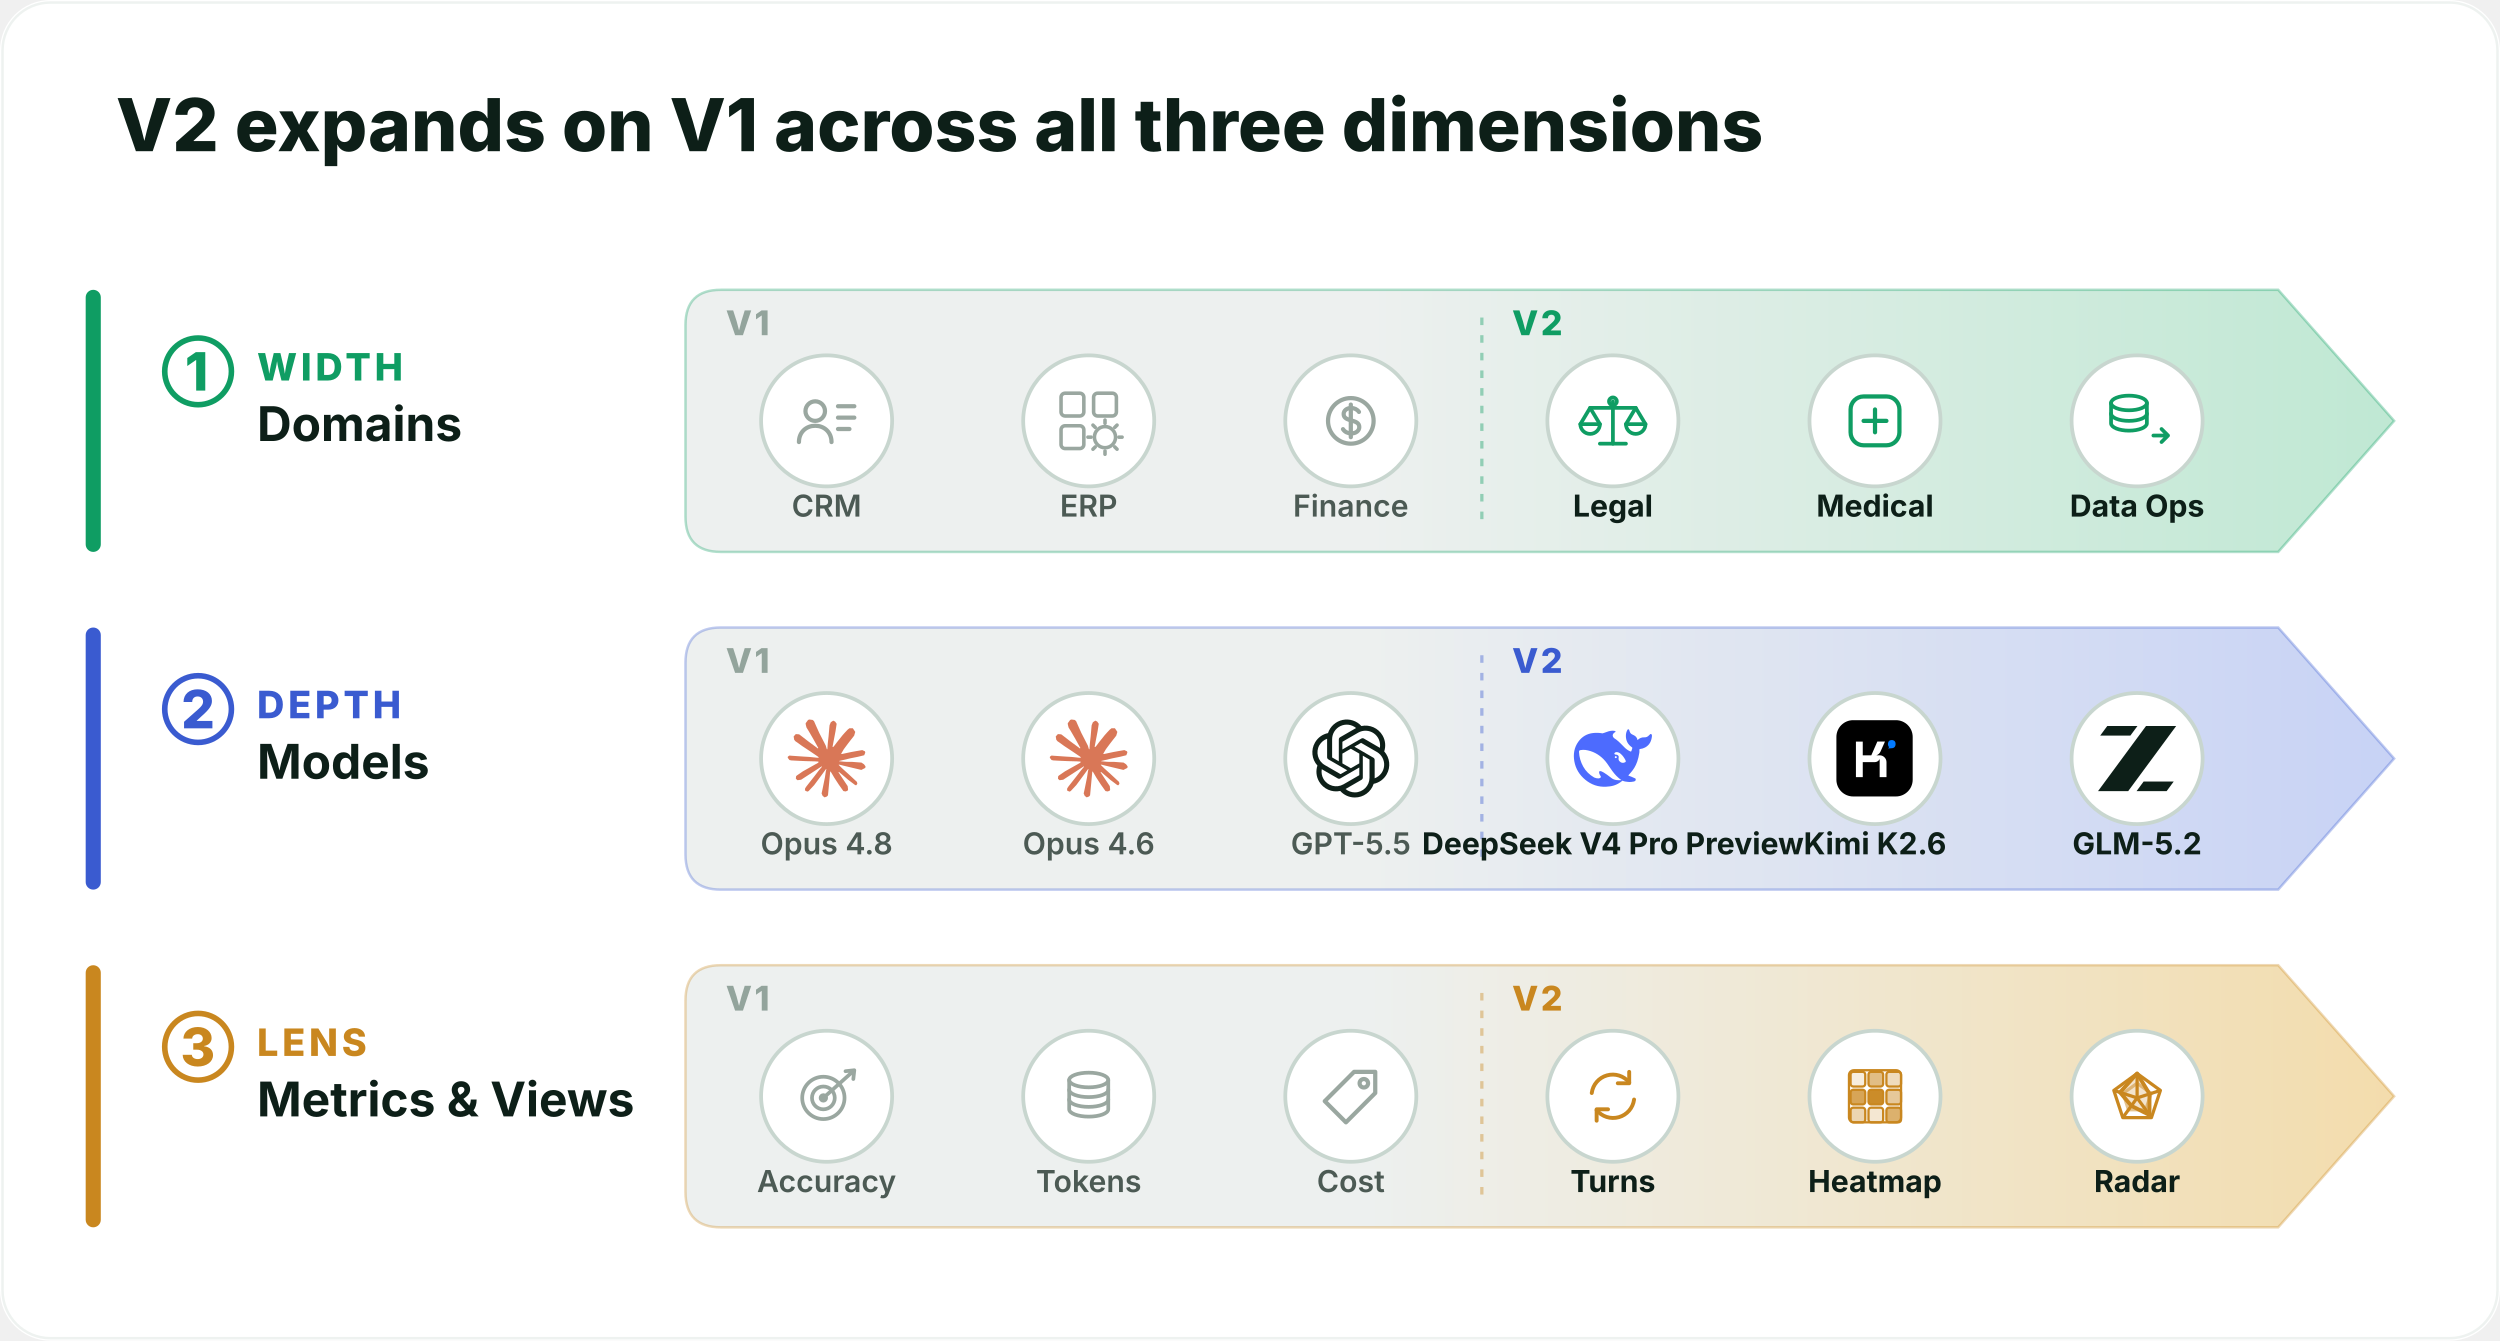
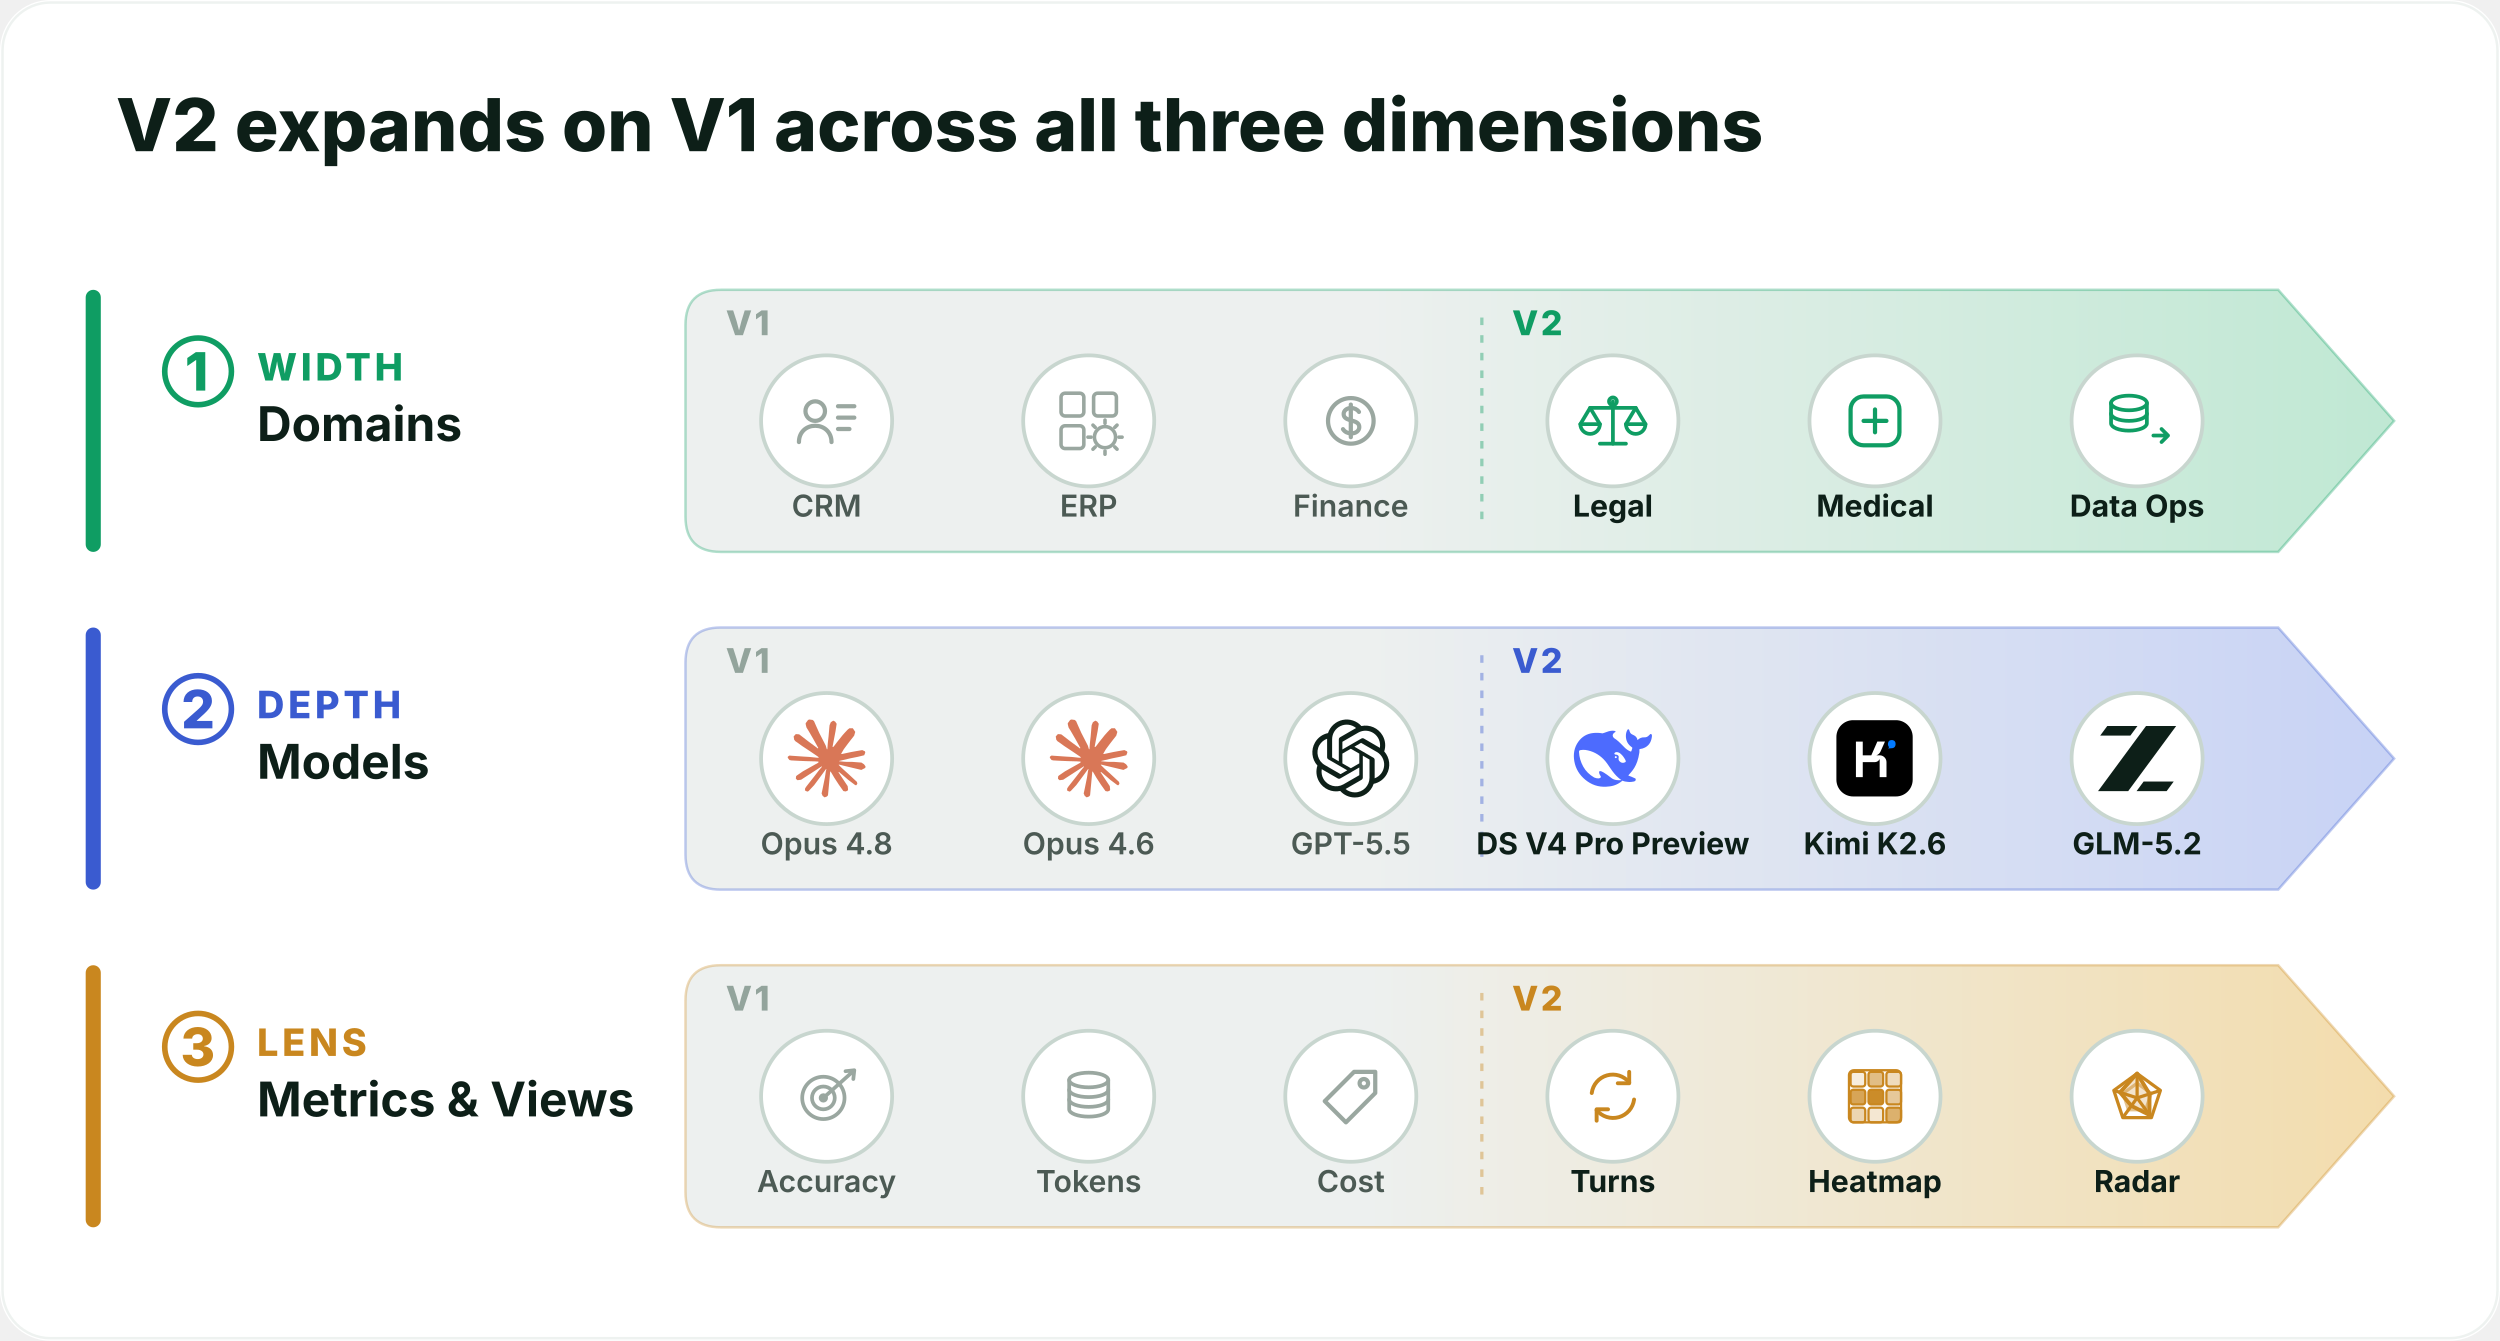
<svg xmlns="http://www.w3.org/2000/svg" width="992" height="532" viewBox="0 0 992 532" font-family="Inter,Segoe UI,Arial,sans-serif">
  <rect width="992" height="532" rx="20" fill="#ffffff" />
  <rect x="1" y="1" width="990" height="530" rx="19" fill="none" stroke="#eef2f0" />
  <text x="46" y="60" font-family="Inter,Segoe UI,Arial,sans-serif" font-size="29" font-weight="800" fill="#0d1f18" text-anchor="start">V2 expands on V1 across all three dimensions</text>
  <defs>
    <linearGradient id="grad_domain" x1="0" y1="0" x2="1" y2="0">
      <stop offset="0%" stop-color="#edf0ef" />
      <stop offset="40%" stop-color="#edf0ef" />
      <stop offset="100%" stop-color="#bfe8d3" />
    </linearGradient>
  </defs>
  <path d="M286.0,115.0 L904.0,115.0 L950.0,167.0 L904.0,219.0 L286.0,219.0 Q272.0,219.0 272.0,205.0 L272.0,129.0 Q272.0,115.0 286.0,115.0 Z" fill="url(#grad_domain)" stroke="#0f9d63" stroke-opacity="0.32" />
  <rect x="34" y="115" width="6" height="104" rx="3" fill="#0f9d63" />
  <text x="64" y="155.0" font-family="Inter,Segoe UI,Arial,sans-serif" font-size="21" font-weight="800" fill="#0f9d63" text-anchor="start">①</text>
  <text x="102" y="151.0" font-family="Inter,Segoe UI,Arial,sans-serif" font-size="15" font-weight="800" fill="#0f9d63" text-anchor="start" letter-spacing="1.5">WIDTH</text>
  <text x="102" y="175.0" font-family="Inter,Segoe UI,Arial,sans-serif" font-size="19" font-weight="700" fill="#0d1f18" text-anchor="start">Domains</text>
  <line x1="588.0" y1="126.0" x2="588.0" y2="208.0" stroke="#0f9d63" stroke-opacity="0.4" stroke-width="1.3" stroke-dasharray="3 4" />
  <text x="288" y="133" font-family="Inter,Segoe UI,Arial,sans-serif" font-size="13.5" font-weight="800" fill="#93a49c" text-anchor="start" letter-spacing="1">V1</text>
  <text x="600.0" y="133" font-family="Inter,Segoe UI,Arial,sans-serif" font-size="13.5" font-weight="800" fill="#0f9d63" text-anchor="start" letter-spacing="1">V2</text>
  <circle cx="328" cy="167.0" r="26" fill="#ffffff" stroke="#c8d6cf" stroke-width="1.5" />
  <g transform="translate(312.5 151.5) scale(0.646)">
    <g fill="none" stroke="#9aa7a0" stroke-width="2.6" stroke-linecap="round" stroke-linejoin="round">
      <circle cx="17" cy="18" r="6" />
      <path d="M7 37c0-6.1 4.5-10 10-10s10 3.9 10 10" />
      <path d="M31 15h10M31 22h10M31 29h7" />
    </g>
  </g>
  <text x="328" y="205.0" font-family="Inter,Segoe UI,Arial,sans-serif" font-size="12" font-weight="600" fill="#4c5a54" text-anchor="middle">CRM</text>
  <circle cx="432" cy="167.0" r="26" fill="#ffffff" stroke="#c8d6cf" stroke-width="1.5" />
  <g transform="translate(416.5 151.5) scale(0.646)">
    <g fill="none" stroke="#9aa7a0" stroke-width="2.2" stroke-linecap="round" stroke-linejoin="round">
      <rect x="7" y="7" width="14" height="14" rx="2.5" />
      <rect x="27" y="7" width="14" height="14" rx="2.5" />
      <rect x="7" y="27" width="14" height="14" rx="2.5" />
      <circle cx="34" cy="34" r="6.5" />
      <path d="M34 25.5v-2M34 44.5v-2M42.5 34h2M23.5 34h2M40 40l1.4 1.4M26.6 26.6 28 28M40 28l1.4-1.4M26.6 41.4 28 40" />
    </g>
  </g>
  <text x="432" y="205.0" font-family="Inter,Segoe UI,Arial,sans-serif" font-size="12" font-weight="600" fill="#4c5a54" text-anchor="middle">ERP</text>
  <circle cx="536" cy="167.0" r="26" fill="#ffffff" stroke="#c8d6cf" stroke-width="1.5" />
  <g transform="translate(520.5 151.5) scale(0.646)">
    <g fill="none" stroke="#9aa7a0" stroke-width="2.6" stroke-linecap="round" stroke-linejoin="round">
      <circle cx="24" cy="24" r="14" />
      <path d="M24 14v20" />
      <path d="M29 18.5c-1.1-1.6-2.9-2.4-4.8-2.4-2.6 0-4.6 1.5-4.6 3.7 0 5.2 9.6 2.7 9.6 8 0 2.3-2.1 3.9-4.9 3.9-2.1 0-4-.9-5.1-2.6" />
    </g>
  </g>
  <text x="536" y="205.0" font-family="Inter,Segoe UI,Arial,sans-serif" font-size="12" font-weight="600" fill="#4c5a54" text-anchor="middle">Finance</text>
  <circle cx="640" cy="167.0" r="26" fill="#ffffff" stroke="#c8d6cf" stroke-width="1.5" />
  <g transform="translate(624.5 151.5) scale(0.646)">
    <g fill="none" stroke="#0f9d63" stroke-width="2.3" stroke-linecap="round" stroke-linejoin="round">
      <path d="M24 12v26" />
      <path d="M16 38h16" />
      <path d="M10 16h28" />
      <circle cx="24" cy="12" r="2.4" />
      <path d="M10 16 4 26M10 16l6 10" />
      <path d="M4 26a6 6 0 0 0 12 0z" />
      <path d="M38 16 32 26M38 16l6 10" />
      <path d="M32 26a6 6 0 0 0 12 0z" />
    </g>
  </g>
  <text x="640" y="205.0" font-family="Inter,Segoe UI,Arial,sans-serif" font-size="12" font-weight="700" fill="#0d1f18" text-anchor="middle">Legal</text>
  <circle cx="744" cy="167.0" r="26" fill="#ffffff" stroke="#c8d6cf" stroke-width="1.5" />
  <g transform="translate(728.5 151.5) scale(0.646)">
    <g fill="none" stroke="#0f9d63" stroke-width="2.6" stroke-linecap="round" stroke-linejoin="round">
      <rect x="9" y="9" width="30" height="30" rx="8" />
      <path d="M24 17v14M17 24h14" />
    </g>
  </g>
  <text x="744" y="205.0" font-family="Inter,Segoe UI,Arial,sans-serif" font-size="12" font-weight="700" fill="#0d1f18" text-anchor="middle">Medical</text>
  <circle cx="848" cy="167.0" r="26" fill="#ffffff" stroke="#c8d6cf" stroke-width="1.5" />
  <g transform="translate(832.5 151.5) scale(0.646)">
    <g fill="none" stroke="#0f9d63" stroke-width="2.3" stroke-linecap="round" stroke-linejoin="round">
      <ellipse cx="19" cy="13" rx="11" ry="4.5" />
      <path d="M8 13v12.5c0 2.5 4.9 4.5 11 4.5s11-2 11-4.5V13" />
      <path d="M8 19.5c0 2.5 4.9 4.5 11 4.5s11-2 11-4.5" />
      <path d="M34 33h9M39 29l4 4-4 4" />
    </g>
  </g>
  <text x="848" y="205.0" font-family="Inter,Segoe UI,Arial,sans-serif" font-size="12" font-weight="700" fill="#0d1f18" text-anchor="middle">Data Ops</text>
  <defs>
    <linearGradient id="grad_model" x1="0" y1="0" x2="1" y2="0">
      <stop offset="0%" stop-color="#edf0ef" />
      <stop offset="40%" stop-color="#edf0ef" />
      <stop offset="100%" stop-color="#c7d2f5" />
    </linearGradient>
  </defs>
  <path d="M286.0,249.0 L904.0,249.0 L950.0,301.0 L904.0,353.0 L286.0,353.0 Q272.0,353.0 272.0,339.0 L272.0,263.0 Q272.0,249.0 286.0,249.0 Z" fill="url(#grad_model)" stroke="#3a5bd0" stroke-opacity="0.32" />
  <rect x="34" y="249" width="6" height="104" rx="3" fill="#3a5bd0" />
  <text x="64" y="289.0" font-family="Inter,Segoe UI,Arial,sans-serif" font-size="21" font-weight="800" fill="#3a5bd0" text-anchor="start">②</text>
  <text x="102" y="285.0" font-family="Inter,Segoe UI,Arial,sans-serif" font-size="15" font-weight="800" fill="#3a5bd0" text-anchor="start" letter-spacing="1.5">DEPTH</text>
  <text x="102" y="309.0" font-family="Inter,Segoe UI,Arial,sans-serif" font-size="19" font-weight="700" fill="#0d1f18" text-anchor="start">Models</text>
  <line x1="588.0" y1="260.0" x2="588.0" y2="342.0" stroke="#3a5bd0" stroke-opacity="0.4" stroke-width="1.3" stroke-dasharray="3 4" />
  <text x="288" y="267" font-family="Inter,Segoe UI,Arial,sans-serif" font-size="13.5" font-weight="800" fill="#93a49c" text-anchor="start" letter-spacing="1">V1</text>
  <text x="600.0" y="267" font-family="Inter,Segoe UI,Arial,sans-serif" font-size="13.5" font-weight="800" fill="#3a5bd0" text-anchor="start" letter-spacing="1">V2</text>
  <circle cx="328" cy="301.0" r="26" fill="#ffffff" stroke="#c8d6cf" stroke-width="1.5" />
  <svg x="312.5" y="285.5" width="31.0" height="31.0" viewBox="0 0 256 257" preserveAspectRatio="xMidYMid meet" overflow="visible">
    <path fill="#D97757" d="m50.228 170.321 50.357-28.257.843-2.463-.843-1.361h-2.462l-8.426-.518-28.775-.778-24.952-1.037-24.175-1.296-6.092-1.297L0 125.796l.583-3.759 5.12-3.434 7.324.648 16.202 1.101 24.304 1.685 17.629 1.037 26.118 2.722h4.148l.583-1.685-1.426-1.037-1.101-1.037-25.147-17.045-27.22-18.017-14.258-10.37-7.713-5.25-3.888-4.925-1.685-10.758 7-7.713 9.397.649 2.398.648 9.527 7.323 20.35 15.75L94.817 91.9l3.889 3.24 1.555-1.102.195-.777-1.75-2.917-14.453-26.118-15.425-26.572-6.87-11.018-1.814-6.61c-.648-2.723-1.102-4.991-1.102-7.778l7.972-10.823L71.42 0 82.05 1.426l4.472 3.888 6.61 15.101 10.694 23.786 16.591 32.34 4.861 9.592 2.592 8.879.973 2.722h1.685v-1.556l1.36-18.211 2.528-22.36 2.463-28.776.843-8.1 4.018-9.722 7.971-5.25 6.222 2.981 5.12 7.324-.713 4.73-3.046 19.768-5.962 30.98-3.889 20.739h2.268l2.593-2.593 10.499-13.934 17.628-22.036 7.778-8.749 9.073-9.657 5.833-4.601h11.018l8.1 12.055-3.628 12.443-11.342 14.388-9.398 12.184-13.48 18.147-8.426 14.518.778 1.166 2.01-.194 30.46-6.481 16.462-2.982 19.637-3.37 8.88 4.148.971 4.213-3.5 8.62-20.998 5.184-24.628 4.926-36.682 8.685-.454.324.519.648 16.526 1.555 7.065.389h17.304l32.21 2.398 8.426 5.574 5.055 6.805-.843 5.184-12.962 6.611-17.498-4.148-40.83-9.721-14-3.5h-1.944v1.167l11.666 11.406 21.387 19.314 26.767 24.887 1.36 6.157-3.434 4.86-3.63-.518-23.526-17.693-9.073-7.972-20.545-17.304h-1.36v1.814l4.73 6.935 25.017 37.59 1.296 11.536-1.814 3.76-6.481 2.268-7.13-1.297-14.647-20.544-15.1-23.138-12.185-20.739-1.49.843-7.194 77.448-3.37 3.953-7.778 2.981-6.48-4.925-3.436-7.972 3.435-15.749 4.148-20.544 3.37-16.333 3.046-20.285 1.815-6.74-.13-.454-1.49.194-15.295 20.999-23.267 31.433-18.406 19.702-4.407 1.75-7.648-3.954.713-7.064 4.277-6.286 25.47-32.405 15.36-20.092 9.917-11.6-.065-1.686h-.583L44.07 198.125l-12.055 1.555-5.185-4.86.648-7.972 2.463-2.593 20.35-13.999-.064.065Z" />
  </svg>
  <text x="328" y="339.0" font-family="Inter,Segoe UI,Arial,sans-serif" font-size="12" font-weight="600" fill="#4c5a54" text-anchor="middle">Opus 4.8</text>
  <circle cx="432" cy="301.0" r="26" fill="#ffffff" stroke="#c8d6cf" stroke-width="1.5" />
  <svg x="416.5" y="285.5" width="31.0" height="31.0" viewBox="0 0 256 257" preserveAspectRatio="xMidYMid meet" overflow="visible">
    <path fill="#D97757" d="m50.228 170.321 50.357-28.257.843-2.463-.843-1.361h-2.462l-8.426-.518-28.775-.778-24.952-1.037-24.175-1.296-6.092-1.297L0 125.796l.583-3.759 5.12-3.434 7.324.648 16.202 1.101 24.304 1.685 17.629 1.037 26.118 2.722h4.148l.583-1.685-1.426-1.037-1.101-1.037-25.147-17.045-27.22-18.017-14.258-10.37-7.713-5.25-3.888-4.925-1.685-10.758 7-7.713 9.397.649 2.398.648 9.527 7.323 20.35 15.75L94.817 91.9l3.889 3.24 1.555-1.102.195-.777-1.75-2.917-14.453-26.118-15.425-26.572-6.87-11.018-1.814-6.61c-.648-2.723-1.102-4.991-1.102-7.778l7.972-10.823L71.42 0 82.05 1.426l4.472 3.888 6.61 15.101 10.694 23.786 16.591 32.34 4.861 9.592 2.592 8.879.973 2.722h1.685v-1.556l1.36-18.211 2.528-22.36 2.463-28.776.843-8.1 4.018-9.722 7.971-5.25 6.222 2.981 5.12 7.324-.713 4.73-3.046 19.768-5.962 30.98-3.889 20.739h2.268l2.593-2.593 10.499-13.934 17.628-22.036 7.778-8.749 9.073-9.657 5.833-4.601h11.018l8.1 12.055-3.628 12.443-11.342 14.388-9.398 12.184-13.48 18.147-8.426 14.518.778 1.166 2.01-.194 30.46-6.481 16.462-2.982 19.637-3.37 8.88 4.148.971 4.213-3.5 8.62-20.998 5.184-24.628 4.926-36.682 8.685-.454.324.519.648 16.526 1.555 7.065.389h17.304l32.21 2.398 8.426 5.574 5.055 6.805-.843 5.184-12.962 6.611-17.498-4.148-40.83-9.721-14-3.5h-1.944v1.167l11.666 11.406 21.387 19.314 26.767 24.887 1.36 6.157-3.434 4.86-3.63-.518-23.526-17.693-9.073-7.972-20.545-17.304h-1.36v1.814l4.73 6.935 25.017 37.59 1.296 11.536-1.814 3.76-6.481 2.268-7.13-1.297-14.647-20.544-15.1-23.138-12.185-20.739-1.49.843-7.194 77.448-3.37 3.953-7.778 2.981-6.48-4.925-3.436-7.972 3.435-15.749 4.148-20.544 3.37-16.333 3.046-20.285 1.815-6.74-.13-.454-1.49.194-15.295 20.999-23.267 31.433-18.406 19.702-4.407 1.75-7.648-3.954.713-7.064 4.277-6.286 25.47-32.405 15.36-20.092 9.917-11.6-.065-1.686h-.583L44.07 198.125l-12.055 1.555-5.185-4.86.648-7.972 2.463-2.593 20.35-13.999-.064.065Z" />
  </svg>
  <text x="432" y="339.0" font-family="Inter,Segoe UI,Arial,sans-serif" font-size="12" font-weight="600" fill="#4c5a54" text-anchor="middle">Opus 4.6</text>
  <circle cx="536" cy="301.0" r="26" fill="#ffffff" stroke="#c8d6cf" stroke-width="1.5" />
  <svg x="520.5" y="285.5" width="31.0" height="31.0" viewBox="0 0 256 260" preserveAspectRatio="xMidYMid meet" overflow="visible">
    <g fill="#0d1f18">
      <path d="M239.184 106.203a64.716 64.716 0 0 0-5.576-53.103C219.452 28.459 191 15.784 163.213 21.74A65.586 65.586 0 0 0 52.096 45.22a64.716 64.716 0 0 0-43.23 31.36c-14.31 24.602-11.061 55.634 8.033 76.74a64.665 64.665 0 0 0 5.525 53.102c14.174 24.65 42.644 37.324 70.446 31.36a64.72 64.72 0 0 0 48.754 21.744c28.481.025 53.714-18.361 62.414-45.481a64.767 64.767 0 0 0 43.229-31.36c14.137-24.558 10.875-55.423-8.083-76.483Zm-97.56 136.338a48.397 48.397 0 0 1-31.105-11.255l1.535-.87 51.67-29.825a8.595 8.595 0 0 0 4.247-7.367v-72.85l21.845 12.636c.218.111.37.32.409.563v60.367c-.056 26.818-21.783 48.545-48.601 48.601Zm-104.466-44.61a48.345 48.345 0 0 1-5.781-32.589l1.534.921 51.722 29.826a8.339 8.339 0 0 0 8.441 0l63.181-36.425v25.221a.87.87 0 0 1-.358.665l-52.335 30.184c-23.257 13.398-52.97 5.431-66.404-17.803ZM23.549 85.38a48.499 48.499 0 0 1 25.58-21.333v61.39a8.288 8.288 0 0 0 4.195 7.316l62.874 36.272-21.845 12.636a.819.819 0 0 1-.767 0L41.353 151.53c-23.211-13.454-31.171-43.144-17.804-66.405v.256Zm179.466 41.695-63.08-36.63L161.73 77.86a.819.819 0 0 1 .768 0l52.233 30.184a48.6 48.6 0 0 1-7.316 87.635v-61.391a8.544 8.544 0 0 0-4.4-7.213Zm21.742-32.69-1.535-.922-51.619-30.081a8.39 8.39 0 0 0-8.492 0L99.98 99.808V74.587a.716.716 0 0 1 .307-.665l52.233-30.133a48.652 48.652 0 0 1 72.236 50.391v.205ZM88.061 139.097l-21.845-12.585a.87.87 0 0 1-.41-.614V65.685a48.652 48.652 0 0 1 79.757-37.346l-1.535.87-51.67 29.825a8.595 8.595 0 0 0-4.246 7.367l-.051 72.697Zm11.868-25.58 28.138-16.217 28.188 16.218v32.434l-28.086 16.218-28.188-16.218-.052-32.434Z" />
    </g>
  </svg>
  <text x="536" y="339.0" font-family="Inter,Segoe UI,Arial,sans-serif" font-size="12" font-weight="600" fill="#4c5a54" text-anchor="middle">GPT-5.5</text>
  <circle cx="640" cy="301.0" r="26" fill="#ffffff" stroke="#c8d6cf" stroke-width="1.5" />
  <svg x="624.5" y="285.5" width="31.0" height="31.0" viewBox="0 0 24 24" preserveAspectRatio="xMidYMid meet" overflow="visible">
    <path fill="#4D6BFE" d="M23.748 4.482c-.254-.124-.364.113-.512.234-.051.039-.094.09-.137.136-.372.397-.806.657-1.373.626-.829-.046-1.537.214-2.163.848-.133-.782-.575-1.248-1.247-1.548-.352-.156-.708-.311-.955-.65-.172-.241-.219-.51-.305-.774-.055-.16-.11-.323-.293-.35-.2-.031-.278.136-.356.276-.313.572-.434 1.202-.422 1.84.027 1.436.633 2.58 1.838 3.393.137.093.172.187.129.323-.082.28-.18.552-.266.833-.055.179-.137.217-.329.14a5.526 5.526 0 0 1-1.736-1.18c-.857-.828-1.631-1.742-2.597-2.458a11.365 11.365 0 0 0-.689-.471c-.985-.957.13-1.743.388-1.836.27-.098.093-.432-.779-.428-.872.004-1.67.295-2.687.684a3.055 3.055 0 0 1-.465.137 9.597 9.597 0 0 0-2.883-.102c-1.885.21-3.39 1.102-4.497 2.623C.082 8.606-.231 10.684.152 12.85c.403 2.284 1.569 4.175 3.36 5.653 1.858 1.533 3.997 2.284 6.438 2.14 1.482-.085 3.133-.284 4.994-1.86.47.234.962.327 1.78.397.63.059 1.236-.03 1.705-.128.735-.156.684-.837.419-.961-2.155-1.004-1.682-.595-2.113-.926 1.096-1.296 2.746-2.642 3.392-7.003.05-.347.007-.565 0-.845-.004-.17.035-.237.23-.256a4.173 4.173 0 0 0 1.545-.475c1.396-.763 1.96-2.015 2.093-3.517.02-.23-.004-.467-.247-.588zM11.581 18c-2.089-1.642-3.102-2.183-3.52-2.16-.392.024-.321.471-.235.763.09.288.207.486.371.739.114.167.192.416-.113.603-.673.416-1.842-.14-1.897-.167-1.361-.802-2.5-1.86-3.301-3.307-.774-1.393-1.224-2.887-1.298-4.482-.02-.386.093-.522.477-.592a4.696 4.696 0 0 1 1.529-.039c2.132.312 3.946 1.265 5.468 2.774.868.86 1.525 1.887 2.202 2.891.72 1.066 1.494 2.082 2.48 2.914.348.292.625.514.891.677-.802.09-2.14.11-3.054-.614zm1-6.44a.306.306 0 0 1 .415-.287.302.302 0 0 1 .2.288.306.306 0 0 1-.31.307.303.303 0 0 1-.304-.308zm3.11 1.596c-.2.081-.399.151-.59.16a1.245 1.245 0 0 1-.798-.254c-.274-.23-.47-.358-.552-.758a1.73 1.73 0 0 1 .016-.588c.07-.327-.008-.537-.239-.727-.187-.156-.426-.199-.688-.199a.559.559 0 0 1-.254-.078.253.253 0 0 1-.114-.358c.028-.054.16-.186.192-.21.356-.202.767-.136 1.146.016.352.144.618.408 1.001.782.391.451.462.576.685.914.176.265.336.537.445.848.067.195-.019.354-.25.452z" />
  </svg>
-   <text x="640" y="339.0" font-family="Inter,Segoe UI,Arial,sans-serif" font-size="12" font-weight="700" fill="#0d1f18" text-anchor="middle">DeepSeek V4 Pro Preview</text>
+   <text x="640" y="339.0" font-family="Inter,Segoe UI,Arial,sans-serif" font-size="12" font-weight="700" fill="#0d1f18" text-anchor="middle">DS V4 Pro Preview</text>
  <circle cx="744" cy="301.0" r="26" fill="#ffffff" stroke="#c8d6cf" stroke-width="1.5" />
  <svg x="728.5" y="285.5" width="31.0" height="31.0" viewBox="0 0 512 512" preserveAspectRatio="xMidYMid meet" overflow="visible">
    <path d="M503 114.333v280c0 60.711-49.29 110-110 110H113c-60.711 0-110-49.289-110-110v-280c0-60.71 49.289-110 110-110h280c60.71 0 110 49.29 110 110z" />
    <path d="M342.065 189.759c1.886-2.42 3.541-4.63 5.289-6.77.81-1.007.74-1.771-.046-2.824-7.58-9.965-8.298-21.028-3.935-32.254 3.275-8.448 10.52-12.406 19.373-13.25 5.52-.521 10.936.046 15.959 2.73 6.596 3.53 10.438 8.912 11.688 16.341.995 5.926.81 11.712-.868 17.452-2.974 10.161-10.277 15.427-20.287 16.758-8.31 1.11-16.734 1.25-25.113 1.817-.648.046-1.308 0-2.06 0z" fill="#027aff" />
    <path d="M321.512 144.254h-50.064l-39.637 90.384h-56.036v-89.99H131v232.868h44.787v-98.103h78.973c13.598 0 26.015-7.927 31.744-20.252v118.355h44.787v-98.103c0-23.342-18.239-42.97-41.523-44.671v-.116h-24.593a45.577 45.577 0 0026.884-24.534l29.453-65.838z" fill="#fff" />
  </svg>
  <text x="744" y="339.0" font-family="Inter,Segoe UI,Arial,sans-serif" font-size="12" font-weight="700" fill="#0d1f18" text-anchor="middle">Kimi K2.6</text>
  <circle cx="848" cy="301.0" r="26" fill="#ffffff" stroke="#c8d6cf" stroke-width="1.5" />
  <svg x="832.5" y="285.5" width="31.0" height="31.0" viewBox="0 0 24 24" preserveAspectRatio="xMidYMid meet" overflow="visible">
    <g fill="#0d1f18">
      <path d="M12.105 2L9.927 4.953H.653L2.83 2h9.276zM23.254 19.048L21.078 22h-9.242l2.174-2.952h9.244zM24 2L9.264 22H0L14.736 2H24z" />
    </g>
  </svg>
  <text x="848" y="339.0" font-family="Inter,Segoe UI,Arial,sans-serif" font-size="12" font-weight="700" fill="#0d1f18" text-anchor="middle">GLM-5.2</text>
  <defs>
    <linearGradient id="grad_metric" x1="0" y1="0" x2="1" y2="0">
      <stop offset="0%" stop-color="#edf0ef" />
      <stop offset="40%" stop-color="#edf0ef" />
      <stop offset="100%" stop-color="#f3dcac" />
    </linearGradient>
  </defs>
  <path d="M286.0,383.0 L904.0,383.0 L950.0,435.0 L904.0,487.0 L286.0,487.0 Q272.0,487.0 272.0,473.0 L272.0,397.0 Q272.0,383.0 286.0,383.0 Z" fill="url(#grad_metric)" stroke="#c9871f" stroke-opacity="0.32" />
  <rect x="34" y="383" width="6" height="104" rx="3" fill="#c9871f" />
  <text x="64" y="423.0" font-family="Inter,Segoe UI,Arial,sans-serif" font-size="21" font-weight="800" fill="#c9871f" text-anchor="start">③</text>
  <text x="102" y="419.0" font-family="Inter,Segoe UI,Arial,sans-serif" font-size="15" font-weight="800" fill="#c9871f" text-anchor="start" letter-spacing="1.5">LENS</text>
  <text x="102" y="443.0" font-family="Inter,Segoe UI,Arial,sans-serif" font-size="19" font-weight="700" fill="#0d1f18" text-anchor="start">Metrics &amp; Views</text>
  <line x1="588.0" y1="394.0" x2="588.0" y2="476.0" stroke="#c9871f" stroke-opacity="0.4" stroke-width="1.3" stroke-dasharray="3 4" />
  <text x="288" y="401" font-family="Inter,Segoe UI,Arial,sans-serif" font-size="13.5" font-weight="800" fill="#93a49c" text-anchor="start" letter-spacing="1">V1</text>
  <text x="600.0" y="401" font-family="Inter,Segoe UI,Arial,sans-serif" font-size="13.5" font-weight="800" fill="#c9871f" text-anchor="start" letter-spacing="1">V2</text>
  <circle cx="328" cy="435.0" r="26" fill="#ffffff" stroke="#c8d6cf" stroke-width="1.5" />
  <g transform="translate(312.5 419.5) scale(0.646)">
    <g fill="none" stroke="#9aa7a0" stroke-width="2.3" stroke-linecap="round" stroke-linejoin="round">
      <circle cx="22" cy="25" r="13" />
      <circle cx="22" cy="25" r="7" />
      <circle cx="22" cy="25" r="1.7" fill="#9aa7a0" />
      <path d="M22 25 41 8M41 8l-.6 5.4M41 8l-5.4.6" />
    </g>
  </g>
  <text x="328" y="473.0" font-family="Inter,Segoe UI,Arial,sans-serif" font-size="12" font-weight="600" fill="#4c5a54" text-anchor="middle">Accuracy</text>
  <circle cx="432" cy="435.0" r="26" fill="#ffffff" stroke="#c8d6cf" stroke-width="1.5" />
  <g transform="translate(416.5 419.5) scale(0.646)">
    <g fill="none" stroke="#9aa7a0" stroke-width="2.3" stroke-linecap="round" stroke-linejoin="round">
      <ellipse cx="24" cy="14" rx="12" ry="4.5" />
      <path d="M12 14v6c0 2.5 5.4 4.5 12 4.5s12-2 12-4.5v-6" />
      <path d="M12 20v6c0 2.5 5.4 4.5 12 4.5s12-2 12-4.5v-6" />
      <path d="M12 26v6c0 2.5 5.4 4.5 12 4.5s12-2 12-4.5v-6" />
    </g>
  </g>
  <text x="432" y="473.0" font-family="Inter,Segoe UI,Arial,sans-serif" font-size="12" font-weight="600" fill="#4c5a54" text-anchor="middle">Tokens</text>
  <circle cx="536" cy="435.0" r="26" fill="#ffffff" stroke="#c8d6cf" stroke-width="1.5" />
  <g transform="translate(520.5 419.5) scale(0.646)">
    <g fill="none" stroke="#9aa7a0" stroke-width="2.6" stroke-linecap="round" stroke-linejoin="round">
      <path d="M39 9 26 9 8 27 21 40 39 22Z" />
      <circle cx="32" cy="16" r="2.6" />
    </g>
  </g>
  <text x="536" y="473.0" font-family="Inter,Segoe UI,Arial,sans-serif" font-size="12" font-weight="600" fill="#4c5a54" text-anchor="middle">Cost</text>
  <circle cx="640" cy="435.0" r="26" fill="#ffffff" stroke="#c8d6cf" stroke-width="1.5" />
  <g transform="translate(624.5 419.5) scale(0.646)">
    <g fill="none" stroke="#c9871f" stroke-width="2.4" stroke-linecap="round" stroke-linejoin="round">
      <path d="M11 22a13 13 0 0 1 23-6.5" />
      <path d="M34 9v7h-7" />
      <path d="M37 26a13 13 0 0 1-23 6.5" />
      <path d="M14 39v-7h7" />
    </g>
  </g>
  <text x="640" y="473.0" font-family="Inter,Segoe UI,Arial,sans-serif" font-size="12" font-weight="700" fill="#0d1f18" text-anchor="middle">Turns</text>
  <circle cx="744" cy="435.0" r="26" fill="#ffffff" stroke="#c8d6cf" stroke-width="1.5" />
  <g transform="translate(728.5 419.5) scale(0.646)">
    <g stroke="#c9871f" stroke-width="1.4">
      <rect x="9" y="9" width="9" height="9" rx="1.6" fill="#c9871f" fill-opacity="0.15" />
      <rect x="20" y="9" width="9" height="9" rx="1.6" fill="#c9871f" fill-opacity="0.55" />
      <rect x="31" y="9" width="9" height="9" rx="1.6" fill="#c9871f" fill-opacity="0.30" />
      <rect x="9" y="20" width="9" height="9" rx="1.6" fill="#c9871f" fill-opacity="0.75" />
      <rect x="20" y="20" width="9" height="9" rx="1.6" fill="#c9871f" fill-opacity="0.95" />
      <rect x="31" y="20" width="9" height="9" rx="1.6" fill="#c9871f" fill-opacity="0.45" />
      <rect x="9" y="31" width="9" height="9" rx="1.6" fill="#c9871f" fill-opacity="0.35" />
      <rect x="20" y="31" width="9" height="9" rx="1.6" fill="#c9871f" fill-opacity="0.20" />
      <rect x="31" y="31" width="9" height="9" rx="1.6" fill="#c9871f" fill-opacity="0.65" />
      <rect x="8" y="8" width="32" height="32" rx="3" fill="none" />
    </g>
  </g>
  <text x="744" y="473.0" font-family="Inter,Segoe UI,Arial,sans-serif" font-size="12" font-weight="700" fill="#0d1f18" text-anchor="middle">Heatmap</text>
  <circle cx="848" cy="435.0" r="26" fill="#ffffff" stroke="#c8d6cf" stroke-width="1.5" />
  <g transform="translate(832.5 419.5) scale(0.646)">
    <g fill="none" stroke="#c9871f" stroke-width="2" stroke-linejoin="round">
      <path d="M24.0 10.0 38.3 20.4 32.8 37.1 15.2 37.1 9.7 20.4Z" />
      <path d="M24.0 16.0 32.6 22.2 29.3 32.3 18.7 32.3 15.4 22.2Z" opacity="0.5" />
      <path d="M24 25 24.0 10.0" />
      <path d="M24 25 38.3 20.4" />
      <path d="M24 25 32.8 37.1" />
      <path d="M24 25 15.2 37.1" />
      <path d="M24 25 9.7 20.4" />
      <path d="M24.0 10.0 31.6 22.5 31.6 35.5 20.5 29.9 13.5 21.6Z" fill="#c9871f" fill-opacity="0.22" stroke-width="2.4" />
    </g>
  </g>
  <text x="848" y="473.0" font-family="Inter,Segoe UI,Arial,sans-serif" font-size="12" font-weight="700" fill="#0d1f18" text-anchor="middle">Radar</text>
</svg>
